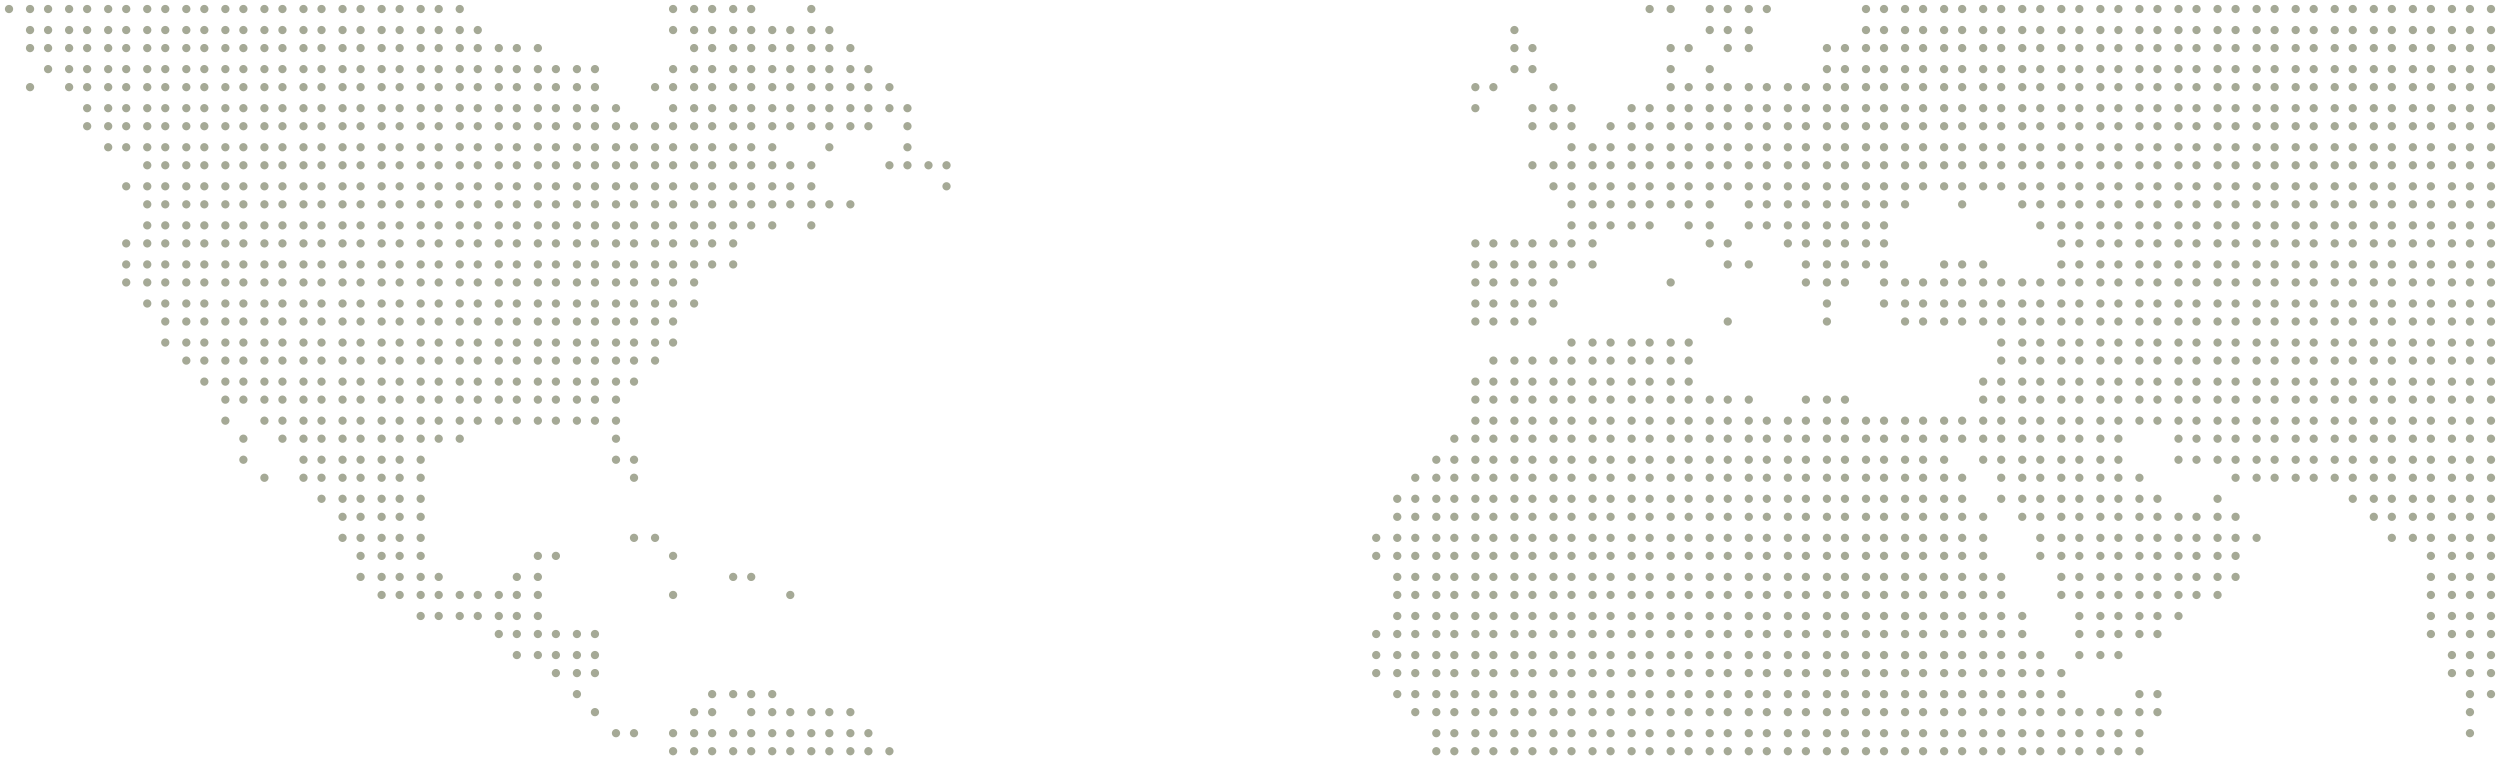
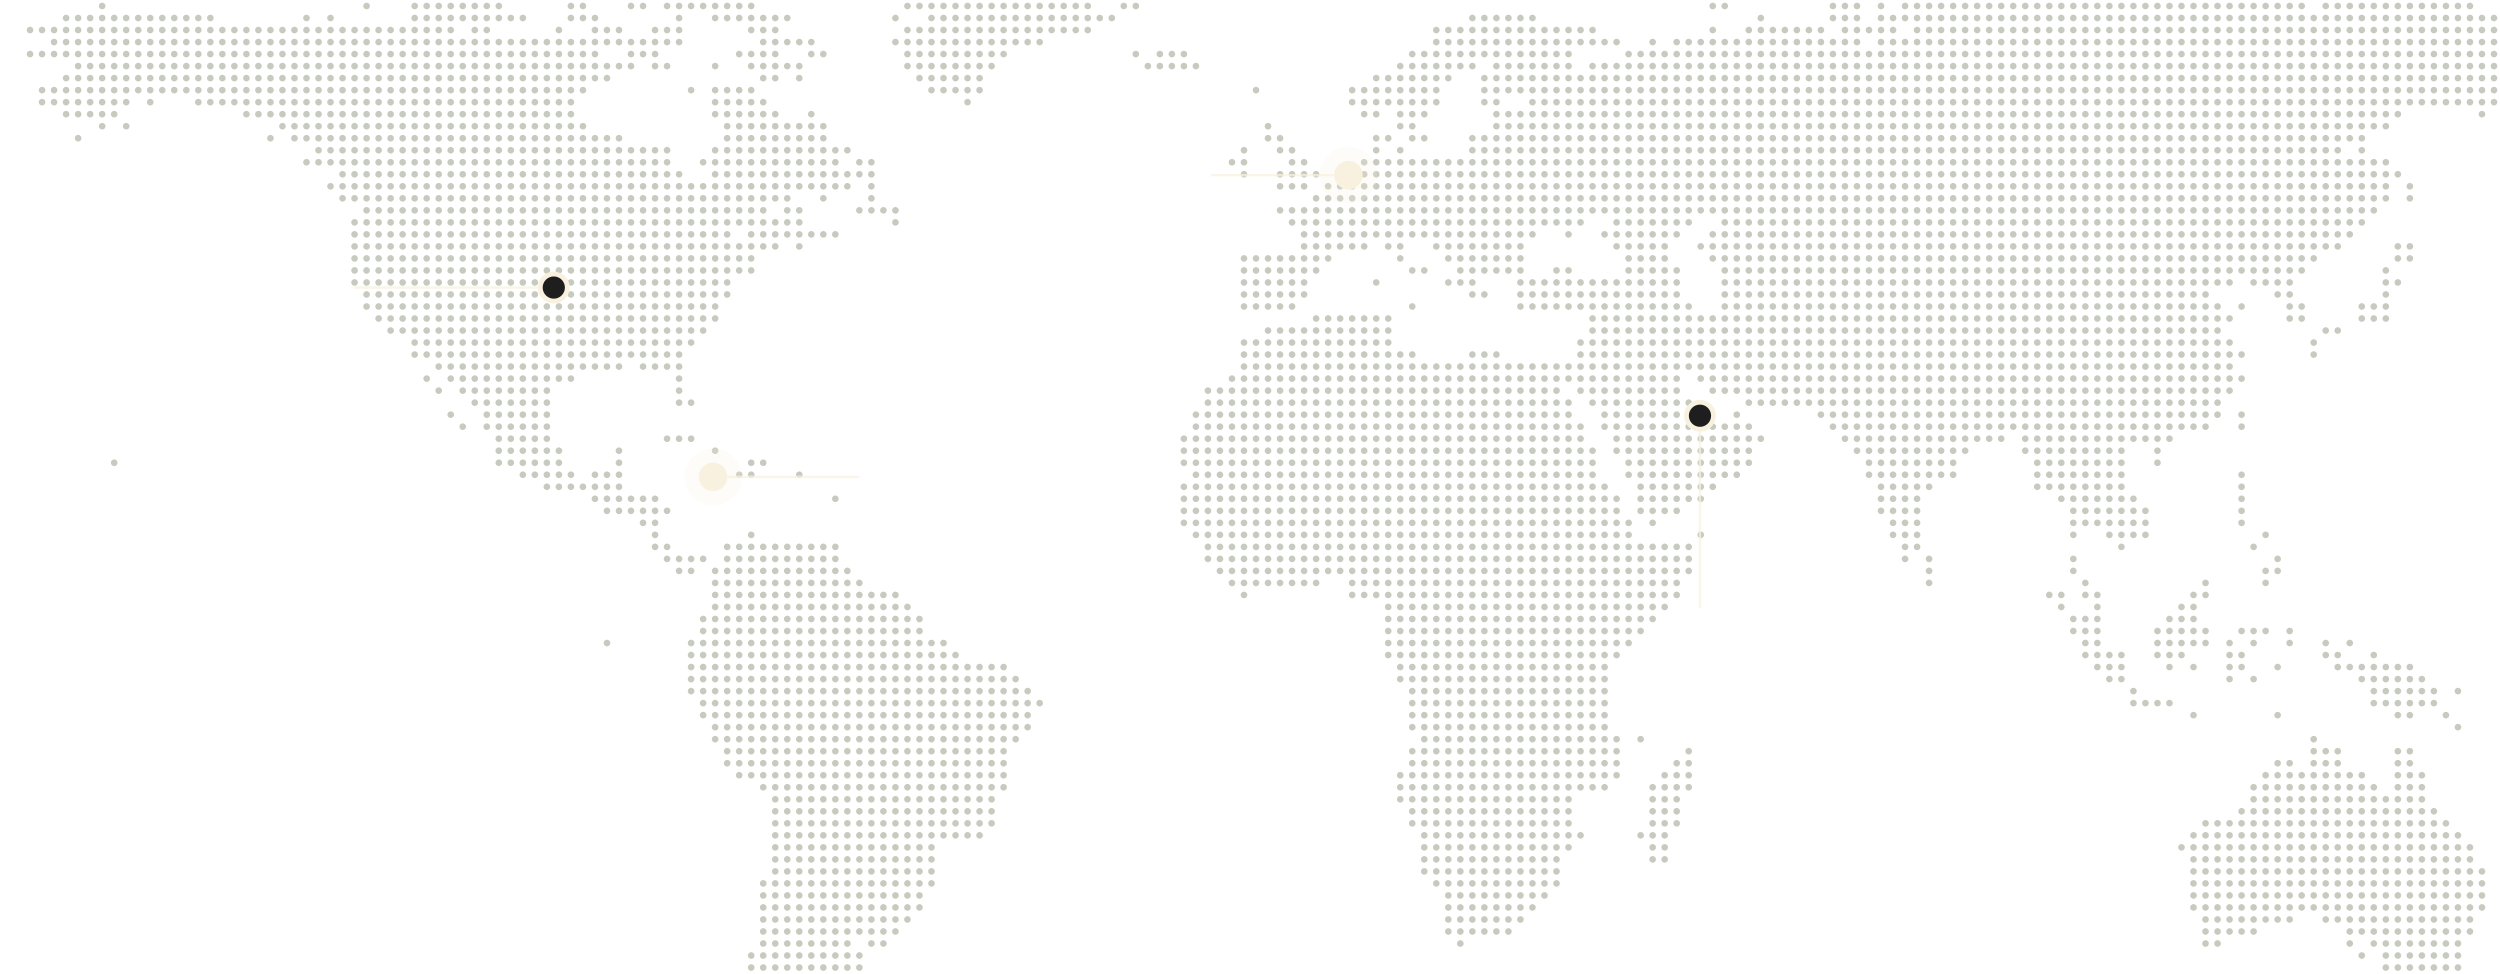
- <svg xmlns="http://www.w3.org/2000/svg" viewBox="0 0 1664 509.9" width="1664" height="509.9">
-   <path d="M6 6h0M20 6h0M32 6h0M46 6h0M58 6h0M72 6h0M84 6h0M98 6h0M110 6h0M124 6h0M136 6h0M150 6h0M162 6h0M176 6h0M188 6h0M202 6h0M214 6h0M228 6h0M240 6h0M254 6h0M266 6h0M280 6h0M292 6h0M306 6h0M448 6h0M462 6h0M474 6h0M488 6h0M500 6h0M540 6h0M1098 6h0M1112 6h0M1138 6h0M1150 6h0M1164 6h0M1176 6h0M1242 6h0M1254 6h0M1268 6h0M1280 6h0M1294 6h0M1306 6h0M1320 6h0M1332 6h0M1346 6h0M1358 6h0M1372 6h0M1384 6h0M1398 6h0M1410 6h0M1424 6h0M1436 6h0M1450 6h0M1462 6h0M1476 6h0M1488 6h0M1502 6h0M1514 6h0M1528 6h0M1540 6h0M1554 6h0M1566 6h0M1580 6h0M1592 6h0M1606 6h0M1618 6h0M1632 6h0M1644 6h0M1658 6h0M20 20h0M32 20h0M46 20h0M58 20h0M72 20h0M84 20h0M98 20h0M110 20h0M124 20h0M136 20h0M150 20h0M162 20h0M176 20h0M188 20h0M202 20h0M214 20h0M228 20h0M240 20h0M254 20h0M266 20h0M280 20h0M292 20h0M306 20h0M318 20h0M448 20h0M462 20h0M474 20h0M488 20h0M500 20h0M514 20h0M526 20h0M540 20h0M552 20h0M1008 20h0M1138 20h0M1150 20h0M1164 20h0M1242 20h0M1254 20h0M1268 20h0M1280 20h0M1294 20h0M1306 20h0M1320 20h0M1332 20h0M1346 20h0M1358 20h0M1372 20h0M1384 20h0M1398 20h0M1410 20h0M1424 20h0M1436 20h0M1450 20h0M1462 20h0M1476 20h0M1488 20h0M1502 20h0M1514 20h0M1528 20h0M1540 20h0M1554 20h0M1566 20h0M1580 20h0M1592 20h0M1606 20h0M1618 20h0M1632 20h0M1644 20h0M1658 20h0M20 32h0M32 32h0M46 32h0M58 32h0M72 32h0M84 32h0M98 32h0M110 32h0M124 32h0M136 32h0M150 32h0M162 32h0M176 32h0M188 32h0M202 32h0M214 32h0M228 32h0M240 32h0M254 32h0M266 32h0M280 32h0M292 32h0M306 32h0M318 32h0M332 32h0M344 32h0M358 32h0M462 32h0M474 32h0M488 32h0M500 32h0M514 32h0M526 32h0M540 32h0M552 32h0M566 32h0M1008 32h0M1020 32h0M1112 32h0M1124 32h0M1150 32h0M1164 32h0M1216 32h0M1228 32h0M1242 32h0M1254 32h0M1268 32h0M1280 32h0M1294 32h0M1306 32h0M1320 32h0M1332 32h0M1346 32h0M1358 32h0M1372 32h0M1384 32h0M1398 32h0M1410 32h0M1424 32h0M1436 32h0M1450 32h0M1462 32h0M1476 32h0M1488 32h0M1502 32h0M1514 32h0M1528 32h0M1540 32h0M1554 32h0M1566 32h0M1580 32h0M1592 32h0M1606 32h0M1618 32h0M1632 32h0M1644 32h0M1658 32h0M32 46h0M46 46h0M58 46h0M72 46h0M84 46h0M98 46h0M110 46h0M124 46h0M136 46h0M150 46h0M162 46h0M176 46h0M188 46h0M202 46h0M214 46h0M228 46h0M240 46h0M254 46h0M266 46h0M280 46h0M292 46h0M306 46h0M318 46h0M332 46h0M344 46h0M358 46h0M370 46h0M384 46h0M396 46h0M448 46h0M462 46h0M474 46h0M488 46h0M500 46h0M514 46h0M526 46h0M540 46h0M552 46h0M566 46h0M578 46h0M1008 46h0M1020 46h0M1112 46h0M1138 46h0M1216 46h0M1228 46h0M1242 46h0M1254 46h0M1268 46h0M1280 46h0M1294 46h0M1306 46h0M1320 46h0M1332 46h0M1346 46h0M1358 46h0M1372 46h0M1384 46h0M1398 46h0M1410 46h0M1424 46h0M1436 46h0M1450 46h0M1462 46h0M1476 46h0M1488 46h0M1502 46h0M1514 46h0M1528 46h0M1540 46h0M1554 46h0M1566 46h0M1580 46h0M1592 46h0M1606 46h0M1618 46h0M1632 46h0M1644 46h0M1658 46h0M20 58h0M46 58h0M58 58h0M72 58h0M84 58h0M98 58h0M110 58h0M124 58h0M136 58h0M150 58h0M162 58h0M176 58h0M188 58h0M202 58h0M214 58h0M228 58h0M240 58h0M254 58h0M266 58h0M280 58h0M292 58h0M306 58h0M318 58h0M332 58h0M344 58h0M358 58h0M370 58h0M384 58h0M396 58h0M436 58h0M448 58h0M462 58h0M474 58h0M488 58h0M500 58h0M514 58h0M526 58h0M540 58h0M552 58h0M566 58h0M578 58h0M592 58h0M982 58h0M994 58h0M1034 58h0M1112 58h0M1124 58h0M1138 58h0M1150 58h0M1164 58h0M1176 58h0M1190 58h0M1202 58h0M1216 58h0M1228 58h0M1242 58h0M1254 58h0M1268 58h0M1280 58h0M1294 58h0M1306 58h0M1320 58h0M1332 58h0M1346 58h0M1358 58h0M1372 58h0M1384 58h0M1398 58h0M1410 58h0M1424 58h0M1436 58h0M1450 58h0M1462 58h0M1476 58h0M1488 58h0M1502 58h0M1514 58h0M1528 58h0M1540 58h0M1554 58h0M1566 58h0M1580 58h0M1592 58h0M1606 58h0M1618 58h0M1632 58h0M1644 58h0M1658 58h0M58 72h0M72 72h0M84 72h0M98 72h0M110 72h0M124 72h0M136 72h0M150 72h0M162 72h0M176 72h0M188 72h0M202 72h0M214 72h0M228 72h0M240 72h0M254 72h0M266 72h0M280 72h0M292 72h0M306 72h0M318 72h0M332 72h0M344 72h0M358 72h0M370 72h0M384 72h0M396 72h0M410 72h0M448 72h0M462 72h0M474 72h0M488 72h0M500 72h0M514 72h0M526 72h0M540 72h0M552 72h0M566 72h0M578 72h0M592 72h0M604 72h0M982 72h0M1020 72h0M1034 72h0M1046 72h0M1086 72h0M1098 72h0M1112 72h0M1124 72h0M1138 72h0M1150 72h0M1164 72h0M1176 72h0M1190 72h0M1202 72h0M1216 72h0M1228 72h0M1242 72h0M1254 72h0M1268 72h0M1280 72h0M1294 72h0M1306 72h0M1320 72h0M1332 72h0M1346 72h0M1358 72h0M1372 72h0M1384 72h0M1398 72h0M1410 72h0M1424 72h0M1436 72h0M1450 72h0M1462 72h0M1476 72h0M1488 72h0M1502 72h0M1514 72h0M1528 72h0M1540 72h0M1554 72h0M1566 72h0M1580 72h0M1592 72h0M1606 72h0M1618 72h0M1632 72h0M1644 72h0M1658 72h0M58 84h0M72 84h0M84 84h0M98 84h0M110 84h0M124 84h0M136 84h0M150 84h0M162 84h0M176 84h0M188 84h0M202 84h0M214 84h0M228 84h0M240 84h0M254 84h0M266 84h0M280 84h0M292 84h0M306 84h0M318 84h0M332 84h0M344 84h0M358 84h0M370 84h0M384 84h0M396 84h0M410 84h0M422 84h0M436 84h0M448 84h0M462 84h0M474 84h0M488 84h0M500 84h0M514 84h0M526 84h0M540 84h0M552 84h0M566 84h0M578 84h0M604 84h0M1020 84h0M1034 84h0M1046 84h0M1072 84h0M1086 84h0M1098 84h0M1112 84h0M1124 84h0M1138 84h0M1150 84h0M1164 84h0M1176 84h0M1190 84h0M1202 84h0M1216 84h0M1228 84h0M1242 84h0M1254 84h0M1268 84h0M1280 84h0M1294 84h0M1306 84h0M1320 84h0M1332 84h0M1346 84h0M1358 84h0M1372 84h0M1384 84h0M1398 84h0M1410 84h0M1424 84h0M1436 84h0M1450 84h0M1462 84h0M1476 84h0M1488 84h0M1502 84h0M1514 84h0M1528 84h0M1540 84h0M1554 84h0M1566 84h0M1580 84h0M1592 84h0M1606 84h0M1618 84h0M1632 84h0M1644 84h0M1658 84h0M72 98h0M84 98h0M98 98h0M110 98h0M124 98h0M136 98h0M150 98h0M162 98h0M176 98h0M188 98h0M202 98h0M214 98h0M228 98h0M240 98h0M254 98h0M266 98h0M280 98h0M292 98h0M306 98h0M318 98h0M332 98h0M344 98h0M358 98h0M370 98h0M384 98h0M396 98h0M410 98h0M422 98h0M436 98h0M448 98h0M462 98h0M474 98h0M488 98h0M500 98h0M514 98h0M552 98h0M604 98h0M1046 98h0M1060 98h0M1072 98h0M1086 98h0M1098 98h0M1112 98h0M1124 98h0M1138 98h0M1150 98h0M1164 98h0M1176 98h0M1190 98h0M1202 98h0M1216 98h0M1228 98h0M1242 98h0M1254 98h0M1268 98h0M1280 98h0M1294 98h0M1306 98h0M1320 98h0M1332 98h0M1346 98h0M1358 98h0M1372 98h0M1384 98h0M1398 98h0M1410 98h0M1424 98h0M1436 98h0M1450 98h0M1462 98h0M1476 98h0M1488 98h0M1502 98h0M1514 98h0M1528 98h0M1540 98h0M1554 98h0M1566 98h0M1580 98h0M1592 98h0M1606 98h0M1618 98h0M1632 98h0M1644 98h0M1658 98h0M98 110h0M110 110h0M124 110h0M136 110h0M150 110h0M162 110h0M176 110h0M188 110h0M202 110h0M214 110h0M228 110h0M240 110h0M254 110h0M266 110h0M280 110h0M292 110h0M306 110h0M318 110h0M332 110h0M344 110h0M358 110h0M370 110h0M384 110h0M396 110h0M410 110h0M422 110h0M436 110h0M448 110h0M462 110h0M474 110h0M488 110h0M500 110h0M514 110h0M526 110h0M540 110h0M592 110h0M604 110h0M618 110h0M630 110h0M1020 110h0M1034 110h0M1046 110h0M1060 110h0M1072 110h0M1086 110h0M1098 110h0M1112 110h0M1124 110h0M1138 110h0M1150 110h0M1164 110h0M1176 110h0M1190 110h0M1202 110h0M1216 110h0M1228 110h0M1242 110h0M1254 110h0M1268 110h0M1280 110h0M1294 110h0M1306 110h0M1320 110h0M1332 110h0M1346 110h0M1358 110h0M1372 110h0M1384 110h0M1398 110h0M1410 110h0M1424 110h0M1436 110h0M1450 110h0M1462 110h0M1476 110h0M1488 110h0M1502 110h0M1514 110h0M1528 110h0M1540 110h0M1554 110h0M1566 110h0M1580 110h0M1592 110h0M1606 110h0M1618 110h0M1632 110h0M1644 110h0M1658 110h0M84 124h0M98 124h0M110 124h0M124 124h0M136 124h0M150 124h0M162 124h0M176 124h0M188 124h0M202 124h0M214 124h0M228 124h0M240 124h0M254 124h0M266 124h0M280 124h0M292 124h0M306 124h0M318 124h0M332 124h0M344 124h0M358 124h0M370 124h0M384 124h0M396 124h0M410 124h0M422 124h0M436 124h0M448 124h0M462 124h0M474 124h0M488 124h0M500 124h0M514 124h0M526 124h0M540 124h0M630 124h0M1034 124h0M1046 124h0M1060 124h0M1072 124h0M1086 124h0M1098 124h0M1112 124h0M1124 124h0M1138 124h0M1150 124h0M1164 124h0M1176 124h0M1190 124h0M1202 124h0M1216 124h0M1228 124h0M1242 124h0M1254 124h0M1268 124h0M1280 124h0M1294 124h0M1306 124h0M1320 124h0M1332 124h0M1346 124h0M1358 124h0M1372 124h0M1384 124h0M1398 124h0M1410 124h0M1424 124h0M1436 124h0M1450 124h0M1462 124h0M1476 124h0M1488 124h0M1502 124h0M1514 124h0M1528 124h0M1540 124h0M1554 124h0M1566 124h0M1580 124h0M1592 124h0M1606 124h0M1618 124h0M1632 124h0M1644 124h0M1658 124h0M98 136h0M110 136h0M124 136h0M136 136h0M150 136h0M162 136h0M176 136h0M188 136h0M202 136h0M214 136h0M228 136h0M240 136h0M254 136h0M266 136h0M280 136h0M292 136h0M306 136h0M318 136h0M332 136h0M344 136h0M358 136h0M370 136h0M384 136h0M396 136h0M410 136h0M422 136h0M436 136h0M448 136h0M462 136h0M474 136h0M488 136h0M500 136h0M514 136h0M526 136h0M540 136h0M552 136h0M566 136h0M1046 136h0M1060 136h0M1072 136h0M1086 136h0M1098 136h0M1112 136h0M1124 136h0M1138 136h0M1164 136h0M1176 136h0M1190 136h0M1202 136h0M1216 136h0M1228 136h0M1242 136h0M1254 136h0M1268 136h0M1306 136h0M1346 136h0M1358 136h0M1372 136h0M1384 136h0M1398 136h0M1410 136h0M1424 136h0M1436 136h0M1450 136h0M1462 136h0M1476 136h0M1488 136h0M1502 136h0M1514 136h0M1528 136h0M1540 136h0M1554 136h0M1566 136h0M1580 136h0M1592 136h0M1606 136h0M1618 136h0M1632 136h0M1644 136h0M1658 136h0M98 150h0M110 150h0M124 150h0M136 150h0M150 150h0M162 150h0M176 150h0M188 150h0M202 150h0M214 150h0M228 150h0M240 150h0M254 150h0M266 150h0M280 150h0M292 150h0M306 150h0M318 150h0M332 150h0M344 150h0M358 150h0M370 150h0M384 150h0M396 150h0M410 150h0M422 150h0M436 150h0M448 150h0M462 150h0M474 150h0M488 150h0M500 150h0M514 150h0M540 150h0M1046 150h0M1060 150h0M1072 150h0M1086 150h0M1098 150h0M1124 150h0M1138 150h0M1164 150h0M1176 150h0M1190 150h0M1202 150h0M1216 150h0M1228 150h0M1242 150h0M1254 150h0M1358 150h0M1372 150h0M1384 150h0M1398 150h0M1410 150h0M1424 150h0M1436 150h0M1450 150h0M1462 150h0M1476 150h0M1488 150h0M1502 150h0M1514 150h0M1528 150h0M1540 150h0M1554 150h0M1566 150h0M1580 150h0M1592 150h0M1606 150h0M1618 150h0M1632 150h0M1644 150h0M1658 150h0M84 162h0M98 162h0M110 162h0M124 162h0M136 162h0M150 162h0M162 162h0M176 162h0M188 162h0M202 162h0M214 162h0M228 162h0M240 162h0M254 162h0M266 162h0M280 162h0M292 162h0M306 162h0M318 162h0M332 162h0M344 162h0M358 162h0M370 162h0M384 162h0M396 162h0M410 162h0M422 162h0M436 162h0M448 162h0M462 162h0M474 162h0M488 162h0M982 162h0M994 162h0M1008 162h0M1020 162h0M1034 162h0M1046 162h0M1060 162h0M1138 162h0M1150 162h0M1190 162h0M1202 162h0M1216 162h0M1228 162h0M1242 162h0M1254 162h0M1372 162h0M1384 162h0M1398 162h0M1410 162h0M1424 162h0M1436 162h0M1450 162h0M1462 162h0M1476 162h0M1488 162h0M1502 162h0M1514 162h0M1528 162h0M1540 162h0M1554 162h0M1566 162h0M1580 162h0M1592 162h0M1606 162h0M1618 162h0M1632 162h0M1644 162h0M1658 162h0M84 176h0M98 176h0M110 176h0M124 176h0M136 176h0M150 176h0M162 176h0M176 176h0M188 176h0M202 176h0M214 176h0M228 176h0M240 176h0M254 176h0M266 176h0M280 176h0M292 176h0M306 176h0M318 176h0M332 176h0M344 176h0M358 176h0M370 176h0M384 176h0M396 176h0M410 176h0M422 176h0M436 176h0M448 176h0M462 176h0M474 176h0M488 176h0M982 176h0M994 176h0M1008 176h0M1020 176h0M1034 176h0M1046 176h0M1060 176h0M1150 176h0M1164 176h0M1202 176h0M1216 176h0M1228 176h0M1242 176h0M1254 176h0M1294 176h0M1306 176h0M1320 176h0M1372 176h0M1384 176h0M1398 176h0M1410 176h0M1424 176h0M1436 176h0M1450 176h0M1462 176h0M1476 176h0M1488 176h0M1502 176h0M1514 176h0M1528 176h0M1540 176h0M1554 176h0M1566 176h0M1580 176h0M1592 176h0M1606 176h0M1618 176h0M1632 176h0M1644 176h0M1658 176h0M84 188h0M98 188h0M110 188h0M124 188h0M136 188h0M150 188h0M162 188h0M176 188h0M188 188h0M202 188h0M214 188h0M228 188h0M240 188h0M254 188h0M266 188h0M280 188h0M292 188h0M306 188h0M318 188h0M332 188h0M344 188h0M358 188h0M370 188h0M384 188h0M396 188h0M410 188h0M422 188h0M436 188h0M448 188h0M462 188h0M982 188h0M994 188h0M1008 188h0M1020 188h0M1034 188h0M1112 188h0M1202 188h0M1216 188h0M1228 188h0M1254 188h0M1268 188h0M1280 188h0M1294 188h0M1306 188h0M1320 188h0M1332 188h0M1346 188h0M1358 188h0M1372 188h0M1384 188h0M1398 188h0M1410 188h0M1424 188h0M1436 188h0M1450 188h0M1462 188h0M1476 188h0M1488 188h0M1502 188h0M1514 188h0M1528 188h0M1540 188h0M1554 188h0M1566 188h0M1580 188h0M1592 188h0M1606 188h0M1618 188h0M1632 188h0M1644 188h0M1658 188h0M98 202h0M110 202h0M124 202h0M136 202h0M150 202h0M162 202h0M176 202h0M188 202h0M202 202h0M214 202h0M228 202h0M240 202h0M254 202h0M266 202h0M280 202h0M292 202h0M306 202h0M318 202h0M332 202h0M344 202h0M358 202h0M370 202h0M384 202h0M396 202h0M410 202h0M422 202h0M436 202h0M448 202h0M462 202h0M982 202h0M994 202h0M1008 202h0M1020 202h0M1034 202h0M1216 202h0M1254 202h0M1268 202h0M1280 202h0M1294 202h0M1306 202h0M1320 202h0M1332 202h0M1346 202h0M1358 202h0M1372 202h0M1384 202h0M1398 202h0M1410 202h0M1424 202h0M1436 202h0M1450 202h0M1462 202h0M1476 202h0M1488 202h0M1502 202h0M1514 202h0M1528 202h0M1540 202h0M1554 202h0M1566 202h0M1580 202h0M1592 202h0M1606 202h0M1618 202h0M1632 202h0M1644 202h0M1658 202h0M110 214h0M124 214h0M136 214h0M150 214h0M162 214h0M176 214h0M188 214h0M202 214h0M214 214h0M228 214h0M240 214h0M254 214h0M266 214h0M280 214h0M292 214h0M306 214h0M318 214h0M332 214h0M344 214h0M358 214h0M370 214h0M384 214h0M396 214h0M410 214h0M422 214h0M436 214h0M448 214h0M982 214h0M994 214h0M1008 214h0M1020 214h0M1150 214h0M1216 214h0M1268 214h0M1280 214h0M1294 214h0M1306 214h0M1320 214h0M1332 214h0M1346 214h0M1358 214h0M1372 214h0M1384 214h0M1398 214h0M1410 214h0M1424 214h0M1436 214h0M1450 214h0M1462 214h0M1476 214h0M1488 214h0M1502 214h0M1514 214h0M1528 214h0M1540 214h0M1554 214h0M1566 214h0M1580 214h0M1592 214h0M1606 214h0M1618 214h0M1632 214h0M1644 214h0M1658 214h0M110 228h0M124 228h0M136 228h0M150 228h0M162 228h0M176 228h0M188 228h0M202 228h0M214 228h0M228 228h0M240 228h0M254 228h0M266 228h0M280 228h0M292 228h0M306 228h0M318 228h0M332 228h0M344 228h0M358 228h0M370 228h0M384 228h0M396 228h0M410 228h0M422 228h0M436 228h0M448 228h0M1046 228h0M1060 228h0M1072 228h0M1086 228h0M1098 228h0M1112 228h0M1124 228h0M1332 228h0M1346 228h0M1358 228h0M1372 228h0M1384 228h0M1398 228h0M1410 228h0M1424 228h0M1436 228h0M1450 228h0M1462 228h0M1476 228h0M1488 228h0M1502 228h0M1514 228h0M1528 228h0M1540 228h0M1554 228h0M1566 228h0M1580 228h0M1592 228h0M1606 228h0M1618 228h0M1632 228h0M1644 228h0M1658 228h0M124 240h0M136 240h0M150 240h0M162 240h0M176 240h0M188 240h0M202 240h0M214 240h0M228 240h0M240 240h0M254 240h0M266 240h0M280 240h0M292 240h0M306 240h0M318 240h0M332 240h0M344 240h0M358 240h0M370 240h0M384 240h0M396 240h0M410 240h0M422 240h0M436 240h0M994 240h0M1008 240h0M1020 240h0M1034 240h0M1046 240h0M1060 240h0M1072 240h0M1086 240h0M1098 240h0M1112 240h0M1124 240h0M1332 240h0M1346 240h0M1358 240h0M1372 240h0M1384 240h0M1398 240h0M1410 240h0M1424 240h0M1436 240h0M1450 240h0M1462 240h0M1476 240h0M1488 240h0M1502 240h0M1514 240h0M1528 240h0M1540 240h0M1554 240h0M1566 240h0M1580 240h0M1592 240h0M1606 240h0M1618 240h0M1632 240h0M1644 240h0M1658 240h0M136 254h0M150 254h0M162 254h0M176 254h0M188 254h0M202 254h0M214 254h0M228 254h0M240 254h0M254 254h0M266 254h0M280 254h0M292 254h0M306 254h0M318 254h0M332 254h0M344 254h0M358 254h0M370 254h0M384 254h0M396 254h0M410 254h0M422 254h0M982 254h0M994 254h0M1008 254h0M1020 254h0M1034 254h0M1046 254h0M1060 254h0M1072 254h0M1086 254h0M1098 254h0M1112 254h0M1124 254h0M1320 254h0M1332 254h0M1346 254h0M1358 254h0M1372 254h0M1384 254h0M1398 254h0M1410 254h0M1424 254h0M1436 254h0M1450 254h0M1462 254h0M1476 254h0M1488 254h0M1502 254h0M1514 254h0M1528 254h0M1540 254h0M1554 254h0M1566 254h0M1580 254h0M1592 254h0M1606 254h0M1618 254h0M1632 254h0M1644 254h0M1658 254h0M150 266h0M162 266h0M176 266h0M188 266h0M202 266h0M214 266h0M228 266h0M240 266h0M254 266h0M266 266h0M280 266h0M292 266h0M306 266h0M318 266h0M332 266h0M344 266h0M358 266h0M370 266h0M384 266h0M396 266h0M410 266h0M982 266h0M994 266h0M1008 266h0M1020 266h0M1034 266h0M1046 266h0M1060 266h0M1072 266h0M1086 266h0M1098 266h0M1112 266h0M1124 266h0M1138 266h0M1150 266h0M1164 266h0M1202 266h0M1216 266h0M1228 266h0M1320 266h0M1332 266h0M1346 266h0M1358 266h0M1372 266h0M1384 266h0M1398 266h0M1410 266h0M1424 266h0M1436 266h0M1450 266h0M1462 266h0M1476 266h0M1488 266h0M1502 266h0M1514 266h0M1528 266h0M1540 266h0M1554 266h0M1566 266h0M1580 266h0M1592 266h0M1606 266h0M1618 266h0M1632 266h0M1644 266h0M1658 266h0M150 280h0M176 280h0M188 280h0M202 280h0M214 280h0M228 280h0M240 280h0M254 280h0M266 280h0M280 280h0M292 280h0M306 280h0M318 280h0M332 280h0M344 280h0M358 280h0M370 280h0M384 280h0M396 280h0M410 280h0M982 280h0M994 280h0M1008 280h0M1020 280h0M1034 280h0M1046 280h0M1060 280h0M1072 280h0M1086 280h0M1098 280h0M1112 280h0M1124 280h0M1138 280h0M1150 280h0M1164 280h0M1176 280h0M1190 280h0M1202 280h0M1216 280h0M1228 280h0M1242 280h0M1254 280h0M1268 280h0M1280 280h0M1294 280h0M1306 280h0M1320 280h0M1332 280h0M1346 280h0M1358 280h0M1372 280h0M1384 280h0M1398 280h0M1410 280h0M1424 280h0M1436 280h0M1450 280h0M1462 280h0M1476 280h0M1488 280h0M1502 280h0M1514 280h0M1528 280h0M1540 280h0M1554 280h0M1566 280h0M1580 280h0M1592 280h0M1606 280h0M1618 280h0M1632 280h0M1644 280h0M1658 280h0M162 292h0M188 292h0M202 292h0M214 292h0M228 292h0M240 292h0M254 292h0M266 292h0M280 292h0M292 292h0M306 292h0M410 292h0M968 292h0M982 292h0M994 292h0M1008 292h0M1020 292h0M1034 292h0M1046 292h0M1060 292h0M1072 292h0M1086 292h0M1098 292h0M1112 292h0M1124 292h0M1138 292h0M1150 292h0M1164 292h0M1176 292h0M1190 292h0M1202 292h0M1216 292h0M1228 292h0M1242 292h0M1254 292h0M1268 292h0M1280 292h0M1294 292h0M1306 292h0M1320 292h0M1332 292h0M1346 292h0M1358 292h0M1372 292h0M1384 292h0M1398 292h0M1410 292h0M1450 292h0M1462 292h0M1476 292h0M1488 292h0M1502 292h0M1514 292h0M1528 292h0M1540 292h0M1554 292h0M1566 292h0M1580 292h0M1592 292h0M1606 292h0M1618 292h0M1632 292h0M1644 292h0M1658 292h0M162 306h0M202 306h0M214 306h0M228 306h0M240 306h0M254 306h0M266 306h0M280 306h0M410 306h0M422 306h0M956 306h0M968 306h0M982 306h0M994 306h0M1008 306h0M1020 306h0M1034 306h0M1046 306h0M1060 306h0M1072 306h0M1086 306h0M1098 306h0M1112 306h0M1124 306h0M1138 306h0M1150 306h0M1164 306h0M1176 306h0M1190 306h0M1202 306h0M1216 306h0M1228 306h0M1242 306h0M1254 306h0M1268 306h0M1280 306h0M1294 306h0M1320 306h0M1332 306h0M1346 306h0M1358 306h0M1372 306h0M1384 306h0M1398 306h0M1410 306h0M1450 306h0M1462 306h0M1476 306h0M1488 306h0M1502 306h0M1514 306h0M1528 306h0M1540 306h0M1554 306h0M1566 306h0M1580 306h0M1592 306h0M1606 306h0M1618 306h0M1632 306h0M1644 306h0M1658 306h0M176 318h0M202 318h0M214 318h0M228 318h0M240 318h0M254 318h0M266 318h0M280 318h0M422 318h0M942 318h0M956 318h0M968 318h0M982 318h0M994 318h0M1008 318h0M1020 318h0M1034 318h0M1046 318h0M1060 318h0M1072 318h0M1086 318h0M1098 318h0M1112 318h0M1124 318h0M1138 318h0M1150 318h0M1164 318h0M1176 318h0M1190 318h0M1202 318h0M1216 318h0M1228 318h0M1242 318h0M1254 318h0M1268 318h0M1280 318h0M1294 318h0M1306 318h0M1332 318h0M1346 318h0M1358 318h0M1372 318h0M1384 318h0M1398 318h0M1410 318h0M1424 318h0M1488 318h0M1502 318h0M1514 318h0M1528 318h0M1540 318h0M1554 318h0M1566 318h0M1580 318h0M1592 318h0M1606 318h0M1618 318h0M1632 318h0M1644 318h0M1658 318h0M214 332h0M228 332h0M240 332h0M254 332h0M266 332h0M280 332h0M930 332h0M942 332h0M956 332h0M968 332h0M982 332h0M994 332h0M1008 332h0M1020 332h0M1034 332h0M1046 332h0M1060 332h0M1072 332h0M1086 332h0M1098 332h0M1112 332h0M1124 332h0M1138 332h0M1150 332h0M1164 332h0M1176 332h0M1190 332h0M1202 332h0M1216 332h0M1228 332h0M1242 332h0M1254 332h0M1268 332h0M1280 332h0M1294 332h0M1306 332h0M1332 332h0M1346 332h0M1358 332h0M1372 332h0M1384 332h0M1398 332h0M1410 332h0M1424 332h0M1436 332h0M1476 332h0M1566 332h0M1580 332h0M1592 332h0M1606 332h0M1618 332h0M1632 332h0M1644 332h0M1658 332h0M228 344h0M240 344h0M254 344h0M266 344h0M280 344h0M930 344h0M942 344h0M956 344h0M968 344h0M982 344h0M994 344h0M1008 344h0M1020 344h0M1034 344h0M1046 344h0M1060 344h0M1072 344h0M1086 344h0M1098 344h0M1112 344h0M1124 344h0M1138 344h0M1150 344h0M1164 344h0M1176 344h0M1190 344h0M1202 344h0M1216 344h0M1228 344h0M1242 344h0M1254 344h0M1268 344h0M1280 344h0M1294 344h0M1306 344h0M1320 344h0M1346 344h0M1358 344h0M1372 344h0M1384 344h0M1398 344h0M1410 344h0M1424 344h0M1436 344h0M1450 344h0M1462 344h0M1476 344h0M1488 344h0M1580 344h0M1592 344h0M1606 344h0M1618 344h0M1632 344h0M1644 344h0M1658 344h0M228 358h0M240 358h0M254 358h0M266 358h0M280 358h0M422 358h0M436 358h0M916 358h0M930 358h0M942 358h0M956 358h0M968 358h0M982 358h0M994 358h0M1008 358h0M1020 358h0M1034 358h0M1046 358h0M1060 358h0M1072 358h0M1086 358h0M1098 358h0M1112 358h0M1124 358h0M1138 358h0M1150 358h0M1164 358h0M1176 358h0M1190 358h0M1202 358h0M1216 358h0M1228 358h0M1242 358h0M1254 358h0M1268 358h0M1280 358h0M1294 358h0M1306 358h0M1320 358h0M1358 358h0M1372 358h0M1384 358h0M1398 358h0M1410 358h0M1424 358h0M1436 358h0M1450 358h0M1462 358h0M1476 358h0M1488 358h0M1502 358h0M1592 358h0M1606 358h0M1618 358h0M1632 358h0M1644 358h0M1658 358h0M240 370h0M254 370h0M266 370h0M280 370h0M358 370h0M370 370h0M448 370h0M916 370h0M930 370h0M942 370h0M956 370h0M968 370h0M982 370h0M994 370h0M1008 370h0M1020 370h0M1034 370h0M1046 370h0M1060 370h0M1072 370h0M1086 370h0M1098 370h0M1112 370h0M1124 370h0M1138 370h0M1150 370h0M1164 370h0M1176 370h0M1190 370h0M1202 370h0M1216 370h0M1228 370h0M1242 370h0M1254 370h0M1268 370h0M1280 370h0M1294 370h0M1306 370h0M1320 370h0M1358 370h0M1372 370h0M1384 370h0M1398 370h0M1410 370h0M1424 370h0M1436 370h0M1450 370h0M1462 370h0M1476 370h0M1488 370h0M1618 370h0M1632 370h0M1644 370h0M1658 370h0M240 384h0M254 384h0M266 384h0M280 384h0M292 384h0M344 384h0M358 384h0M488 384h0M500 384h0M930 384h0M942 384h0M956 384h0M968 384h0M982 384h0M994 384h0M1008 384h0M1020 384h0M1034 384h0M1046 384h0M1060 384h0M1072 384h0M1086 384h0M1098 384h0M1112 384h0M1124 384h0M1138 384h0M1150 384h0M1164 384h0M1176 384h0M1190 384h0M1202 384h0M1216 384h0M1228 384h0M1242 384h0M1254 384h0M1268 384h0M1280 384h0M1294 384h0M1306 384h0M1320 384h0M1332 384h0M1372 384h0M1384 384h0M1398 384h0M1410 384h0M1424 384h0M1436 384h0M1450 384h0M1462 384h0M1476 384h0M1488 384h0M1618 384h0M1632 384h0M1644 384h0M1658 384h0M254 396h0M266 396h0M280 396h0M292 396h0M306 396h0M318 396h0M332 396h0M344 396h0M358 396h0M448 396h0M526 396h0M930 396h0M942 396h0M956 396h0M968 396h0M982 396h0M994 396h0M1008 396h0M1020 396h0M1034 396h0M1046 396h0M1060 396h0M1072 396h0M1086 396h0M1098 396h0M1112 396h0M1124 396h0M1138 396h0M1150 396h0M1164 396h0M1176 396h0M1190 396h0M1202 396h0M1216 396h0M1228 396h0M1242 396h0M1254 396h0M1268 396h0M1280 396h0M1294 396h0M1306 396h0M1320 396h0M1332 396h0M1372 396h0M1384 396h0M1398 396h0M1410 396h0M1424 396h0M1436 396h0M1450 396h0M1462 396h0M1476 396h0M1618 396h0M1632 396h0M1644 396h0M1658 396h0M280 410h0M292 410h0M306 410h0M318 410h0M332 410h0M344 410h0M358 410h0M930 410h0M942 410h0M956 410h0M968 410h0M982 410h0M994 410h0M1008 410h0M1020 410h0M1034 410h0M1046 410h0M1060 410h0M1072 410h0M1086 410h0M1098 410h0M1112 410h0M1124 410h0M1138 410h0M1150 410h0M1164 410h0M1176 410h0M1190 410h0M1202 410h0M1216 410h0M1228 410h0M1242 410h0M1254 410h0M1268 410h0M1280 410h0M1294 410h0M1306 410h0M1320 410h0M1332 410h0M1346 410h0M1384 410h0M1398 410h0M1410 410h0M1424 410h0M1436 410h0M1450 410h0M1618 410h0M1632 410h0M1644 410h0M1658 410h0M332 422h0M344 422h0M358 422h0M370 422h0M384 422h0M396 422h0M916 422h0M930 422h0M942 422h0M956 422h0M968 422h0M982 422h0M994 422h0M1008 422h0M1020 422h0M1034 422h0M1046 422h0M1060 422h0M1072 422h0M1086 422h0M1098 422h0M1112 422h0M1124 422h0M1138 422h0M1150 422h0M1164 422h0M1176 422h0M1190 422h0M1202 422h0M1216 422h0M1228 422h0M1242 422h0M1254 422h0M1268 422h0M1280 422h0M1294 422h0M1306 422h0M1320 422h0M1332 422h0M1346 422h0M1384 422h0M1398 422h0M1410 422h0M1424 422h0M1436 422h0M1618 422h0M1632 422h0M1644 422h0M1658 422h0M344 436h0M358 436h0M370 436h0M384 436h0M396 436h0M916 436h0M930 436h0M942 436h0M956 436h0M968 436h0M982 436h0M994 436h0M1008 436h0M1020 436h0M1034 436h0M1046 436h0M1060 436h0M1072 436h0M1086 436h0M1098 436h0M1112 436h0M1124 436h0M1138 436h0M1150 436h0M1164 436h0M1176 436h0M1190 436h0M1202 436h0M1216 436h0M1228 436h0M1242 436h0M1254 436h0M1268 436h0M1280 436h0M1294 436h0M1306 436h0M1320 436h0M1332 436h0M1346 436h0M1358 436h0M1384 436h0M1398 436h0M1410 436h0M1632 436h0M1644 436h0M1658 436h0M370 448h0M384 448h0M396 448h0M916 448h0M930 448h0M942 448h0M956 448h0M968 448h0M982 448h0M994 448h0M1008 448h0M1020 448h0M1034 448h0M1046 448h0M1060 448h0M1072 448h0M1086 448h0M1098 448h0M1112 448h0M1124 448h0M1138 448h0M1150 448h0M1164 448h0M1176 448h0M1190 448h0M1202 448h0M1216 448h0M1228 448h0M1242 448h0M1254 448h0M1268 448h0M1280 448h0M1294 448h0M1306 448h0M1320 448h0M1332 448h0M1346 448h0M1358 448h0M1372 448h0M1632 448h0M1644 448h0M1658 448h0M384 462h0M474 462h0M488 462h0M500 462h0M514 462h0M930 462h0M942 462h0M956 462h0M968 462h0M982 462h0M994 462h0M1008 462h0M1020 462h0M1034 462h0M1046 462h0M1060 462h0M1072 462h0M1086 462h0M1098 462h0M1112 462h0M1124 462h0M1138 462h0M1150 462h0M1164 462h0M1176 462h0M1190 462h0M1202 462h0M1216 462h0M1228 462h0M1242 462h0M1254 462h0M1268 462h0M1280 462h0M1294 462h0M1306 462h0M1320 462h0M1332 462h0M1346 462h0M1358 462h0M1372 462h0M1424 462h0M1436 462h0M1644 462h0M1658 462h0M396 474h0M462 474h0M474 474h0M500 474h0M514 474h0M526 474h0M540 474h0M552 474h0M566 474h0M942 474h0M956 474h0M968 474h0M982 474h0M994 474h0M1008 474h0M1020 474h0M1034 474h0M1046 474h0M1060 474h0M1072 474h0M1086 474h0M1098 474h0M1112 474h0M1124 474h0M1138 474h0M1150 474h0M1164 474h0M1176 474h0M1190 474h0M1202 474h0M1216 474h0M1228 474h0M1242 474h0M1254 474h0M1268 474h0M1280 474h0M1294 474h0M1306 474h0M1320 474h0M1332 474h0M1346 474h0M1358 474h0M1372 474h0M1384 474h0M1398 474h0M1410 474h0M1424 474h0M1436 474h0M1644 474h0M410 488h0M422 488h0M448 488h0M462 488h0M474 488h0M488 488h0M500 488h0M514 488h0M526 488h0M540 488h0M552 488h0M566 488h0M578 488h0M956 488h0M968 488h0M982 488h0M994 488h0M1008 488h0M1020 488h0M1034 488h0M1046 488h0M1060 488h0M1072 488h0M1086 488h0M1098 488h0M1112 488h0M1124 488h0M1138 488h0M1150 488h0M1164 488h0M1176 488h0M1190 488h0M1202 488h0M1216 488h0M1228 488h0M1242 488h0M1254 488h0M1268 488h0M1280 488h0M1294 488h0M1306 488h0M1320 488h0M1332 488h0M1346 488h0M1358 488h0M1372 488h0M1384 488h0M1398 488h0M1410 488h0M1424 488h0M1644 488h0M448 500h0M462 500h0M474 500h0M488 500h0M500 500h0M514 500h0M526 500h0M540 500h0M552 500h0M566 500h0M578 500h0M592 500h0M956 500h0M968 500h0M982 500h0M994 500h0M1008 500h0M1020 500h0M1034 500h0M1046 500h0M1060 500h0M1072 500h0M1086 500h0M1098 500h0M1112 500h0M1124 500h0M1138 500h0M1150 500h0M1164 500h0M1176 500h0M1190 500h0M1202 500h0M1216 500h0M1228 500h0M1242 500h0M1254 500h0M1268 500h0M1280 500h0M1294 500h0M1306 500h0M1320 500h0M1332 500h0M1346 500h0M1358 500h0M1372 500h0M1384 500h0M1398 500h0M1410 500h0M1424 500h0" fill="none" stroke="#A5A996" stroke-width="5.5" stroke-linecap="round" />
+ <svg xmlns="http://www.w3.org/2000/svg" viewBox="0 0 1664 647.7" width="1664" height="647.7">
+   <path d="M68 4h0.01M244 4h0.01M276 4h56M380 4h8M420 4h8M444 4h56M604 4h128M748 4h8M1140 4h16M1220 4h16M1252 4h0.01M1268 4h264M1548 4h96M44 12h96M204 12h0.01M220 12h0.01M276 12h72M380 12h16M452 12h0.01M476 12h48M596 12h0.01M620 12h128M980 12h40M1172 12h0.01M1220 12h16M1252 12h408M20 20h280M316 20h8M372 20h0.01M396 20h24M436 20h16M500 20h16M604 20h120M956 20h104M1140 20h0.01M1164 20h48M1228 20h32M1276 20h384M36 28h416M508 28h32M596 28h96M956 28h120M1100 28h0.01M1116 28h120M1252 28h408M20 36h376M420 36h16M492 36h24M540 36h8M604 36h64M756 36h0.01M772 36h16M940 36h104M1084 36h576M52 44h368M436 44h8M476 44h0.01M500 44h32M604 44h56M764 44h32M932 44h48M996 44h48M1060 44h600M44 52h360M508 52h8M532 52h0.01M612 52h40M916 52h48M988 52h672M28 60h360M460 60h0.01M476 60h24M620 60h32M836 60h0.01M900 60h56M988 60h672M28 68h56M100 68h8M132 68h248M476 68h32M644 68h0.01M900 68h56M988 68h8M1020 68h640M44 76h32M164 76h216M476 76h40M540 76h0.01M908 76h8M932 76h24M996 76h600M1652 76h0.01M68 84h0.01M84 84h0.01M188 84h200M484 84h64M844 84h0.01M932 84h16M996 84h592M52 92h0.01M180 92h0.01M196 92h224M484 92h64M844 92h8M916 92h8M940 92h8M980 92h592M212 100h232M476 100h88M828 100h8M852 100h8M916 100h0.01M932 100h0.01M980 100h576M1572 100h0.01M204 108h240M468 108h88M572 108h8M820 108h16M860 108h8M908 108h680M228 116h224M476 116h104M828 116h8M852 116h24M900 116h696M220 124h344M580 124h0.01M852 124h16M884 124h704M1604 124h0.01M228 132h296M548 132h0.01M580 132h0.01M876 132h712M1604 132h0.01M244 140h264M524 140h8M572 140h24M852 140h728M236 148h296M596 148h0.01M860 148h192M1076 148h48M1148 148h424M236 156h248M500 156h56M868 156h152M1044 156h0.01M1068 156h48M1140 156h432M236 164h280M532 164h0.01M868 164h40M924 164h8M956 164h56M1076 164h32M1132 164h432M1596 164h8M236 172h264M828 172h56M932 172h8M964 172h48M1084 172h24M1140 172h400M1596 172h8M236 180h264M828 180h48M940 180h8M972 180h40M1036 180h16M1084 180h32M1148 180h384M1588 180h0.01M236 188h248M828 188h40M916 188h0.01M964 188h16M1012 188h104M1148 188h336M1500 188h24M1588 188h8M244 196h240M828 196h40M980 196h8M1012 196h104M1148 196h320M1516 196h8M1588 196h0.01M244 204h232M828 204h32M940 204h0.01M1012 204h112M1148 204h328M1492 204h0.01M1524 204h8M1572 204h16M252 212h224M876 212h48M1060 212h424M1524 212h8M1572 212h16M260 220h208M844 220h80M1060 220h416M1548 220h16M276 228h184M828 228h96M1052 228h432M1540 228h0.01M276 236h176M828 236h120M980 236h16M1052 236h440M1540 236h0.01M292 244h120M428 244h24M828 244h656M284 252h0.01M300 252h80M452 252h0.01M820 252h296M1132 252h360M292 260h0.01M308 260h56M452 260h0.01M804 260h232M1052 260h64M1140 260h344M316 268h48M452 268h8M804 268h240M1060 268h64M1164 268h312M300 276h0.01M324 276h40M796 276h248M1068 276h64M1156 276h0.01M1212 276h264M1492 276h0.01M308 284h0.01M324 284h40M796 284h256M1068 284h96M1220 284h248M1492 284h0.01M332 292h32M444 292h16M788 292h264M1076 292h96M1228 292h104M1348 292h96M332 300h40M412 300h8M476 300h0.01M788 300h272M1076 300h88M1236 300h72M1348 300h64M1436 300h0.01M76 308h0.01M332 308h40M412 308h8M500 308h8M788 308h272M1084 308h80M1244 308h56M1356 308h56M1436 308h0.01M348 316h32M396 316h16M476 316h0.01M492 316h8M532 316h0.01M796 316h264M1084 316h72M1244 316h56M1356 316h56M1492 316h0.01M364 324h48M788 324h280M1092 324h48M1252 324h32M1356 324h56M1492 324h0.01M396 332h40M556 332h0.01M788 332h288M1092 332h40M1252 332h24M1372 332h48M1492 332h0.01M404 340h40M788 340h288M1092 340h24M1252 340h24M1380 340h48M1492 340h0.01M428 348h8M788 348h296M1100 348h0.01M1260 348h16M1380 348h48M1492 348h0.01M436 356h0.01M500 356h0.01M796 356h288M1132 356h0.01M1260 356h16M1380 356h0.01M1404 356h24M1508 356h0.01M436 364h8M484 364h72M804 364h320M1268 364h8M1412 364h0.01M1500 364h0.01M444 372h24M484 372h72M804 372h320M1268 372h0.01M1284 372h0.01M1380 372h0.01M1516 372h0.01M452 380h8M476 380h88M812 380h312M1284 380h0.01M1380 380h0.01M1508 380h8M476 388h96M820 388h56M900 388h216M1284 388h0.01M1388 388h0.01M1468 388h0.01M1508 388h0.01M476 396h120M828 396h8M900 396h216M1364 396h8M1388 396h8M1460 396h8M476 404h128M924 404h184M1372 404h0.01M1396 404h0.01M1452 404h16M468 412h144M924 412h176M1380 412h16M1444 412h24M468 420h144M924 420h168M1380 420h16M1436 420h32M1492 420h16M1524 420h0.01M404 428h0.01M460 428h168M924 428h160M1388 428h8M1436 428h32M1484 428h0.01M1500 428h0.01M1524 428h0.01M1548 428h0.01M1564 428h0.01M460 436h176M924 436h152M1388 436h24M1436 436h24M1484 436h8M1548 436h8M1580 436h0.01M460 444h208M932 444h136M1396 444h16M1444 444h0.01M1460 444h0.01M1484 444h8M1516 444h0.01M1556 444h48M460 452h216M932 452h136M1404 452h8M1484 452h0.01M1500 452h0.01M1572 452h40M460 460h224M940 460h128M1420 460h0.01M1580 460h40M1636 460h0.01M468 468h224M940 468h128M1420 468h24M1580 468h40M468 476h216M940 476h128M1460 476h0.01M1516 476h0.01M1596 476h8M1628 476h0.01M476 484h208M940 484h128M1636 484h0.01M476 492h200M948 492h128M1092 492h0.01M1540 492h0.01M484 500h184M940 500h136M1124 500h0.01M1540 500h24M1596 500h8M484 508h184M940 508h136M1116 508h8M1516 508h8M1540 508h24M1596 508h8M492 516h176M932 516h144M1108 516h16M1508 516h64M1596 516h16M508 524h160M932 524h136M1100 524h24M1500 524h80M1596 524h16M516 532h144M932 532h120M1100 532h16M1500 532h112M516 540h144M940 540h104M1100 540h16M1492 540h128M516 548h144M940 548h104M1100 548h16M1468 548h160M516 556h136M948 556h104M1092 556h16M1460 556h176M516 564h112M948 564h96M1100 564h8M1452 564h192M516 572h104M948 572h88M1100 572h8M1460 572h184M516 580h104M948 580h88M1460 580h192M508 588h112M956 588h80M1460 588h192M508 596h104M964 596h64M1460 596h192M508 604h104M964 604h56M1460 604h192M508 612h96M964 612h48M1468 612h56M1548 612h96M508 620h88M964 620h40M1468 620h32M1564 620h80M508 628h56M580 628h8M972 628h0.01M1468 628h8M1564 628h0.01M1580 628h56M500 636h72M1572 636h0.01M1588 636h48M500 644h72M1588 644h48" fill="none" stroke="#A5A996" stroke-opacity="0.62" stroke-width="4.4" stroke-linecap="round" stroke-dasharray="0 8" />
+   <line x1="368.6" y1="191.4" x2="236.0" y2="191.4" stroke="#F8F1E0" stroke-opacity="0.75" stroke-width="1.6" />
+   <line x1="474.6" y1="317.4" x2="572.0" y2="317.4" stroke="#F8F1E0" stroke-opacity="0.75" stroke-width="1.6" />
+   <line x1="897.5" y1="116.6" x2="806.0" y2="116.6" stroke="#F8F1E0" stroke-opacity="0.75" stroke-width="1.6" />
+   <line x1="1131.5" y1="276.7" x2="1131.5" y2="404.7" stroke="#F8F1E0" stroke-opacity="0.75" stroke-width="1.6" />
+   <circle cx="368.6" cy="191.4" r="9" fill="#1E1E1E" stroke="#F8F1E0" stroke-width="3.2" />
+   <circle cx="474.6" cy="317.4" r="19" fill="#F8F1E0" fill-opacity="0.2" />
+   <circle cx="474.6" cy="317.4" r="9.5" fill="#F8F1E0" />
+   <circle cx="897.5" cy="116.6" r="19" fill="#F8F1E0" fill-opacity="0.2" />
+   <circle cx="897.5" cy="116.6" r="9.5" fill="#F8F1E0" />
+   <circle cx="1131.5" cy="276.7" r="9" fill="#1E1E1E" stroke="#F8F1E0" stroke-width="3.2" />
</svg>
